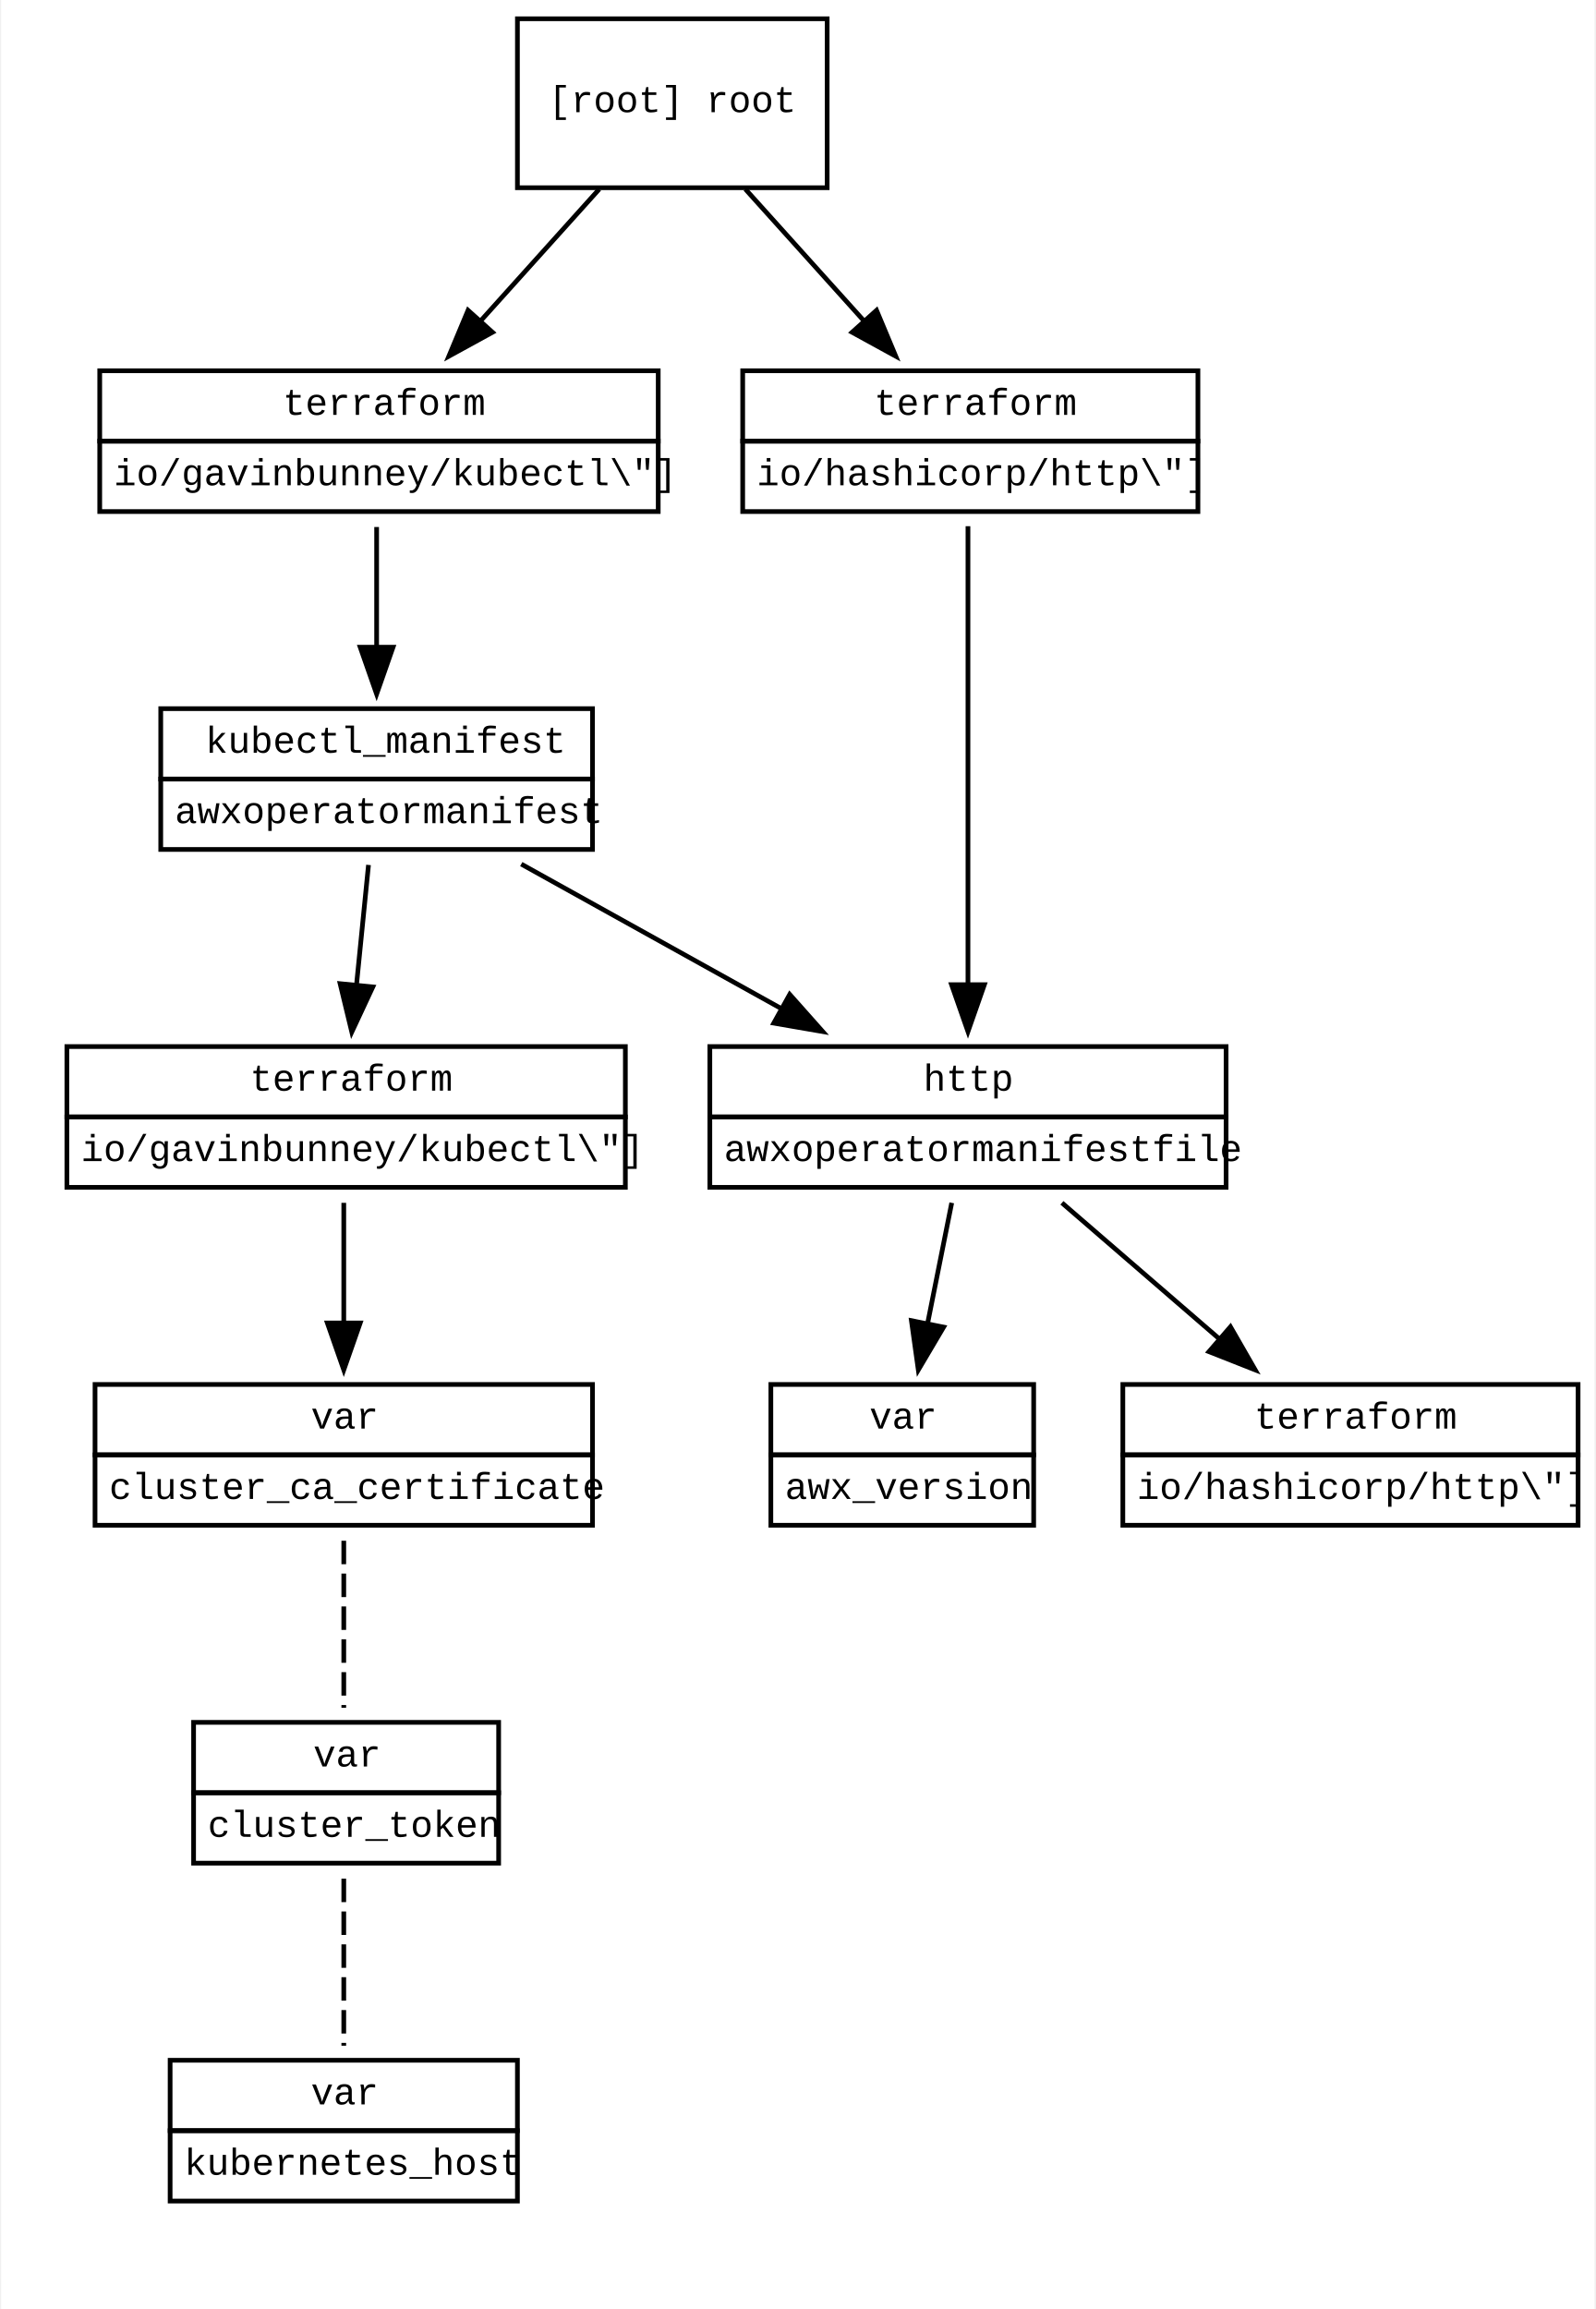
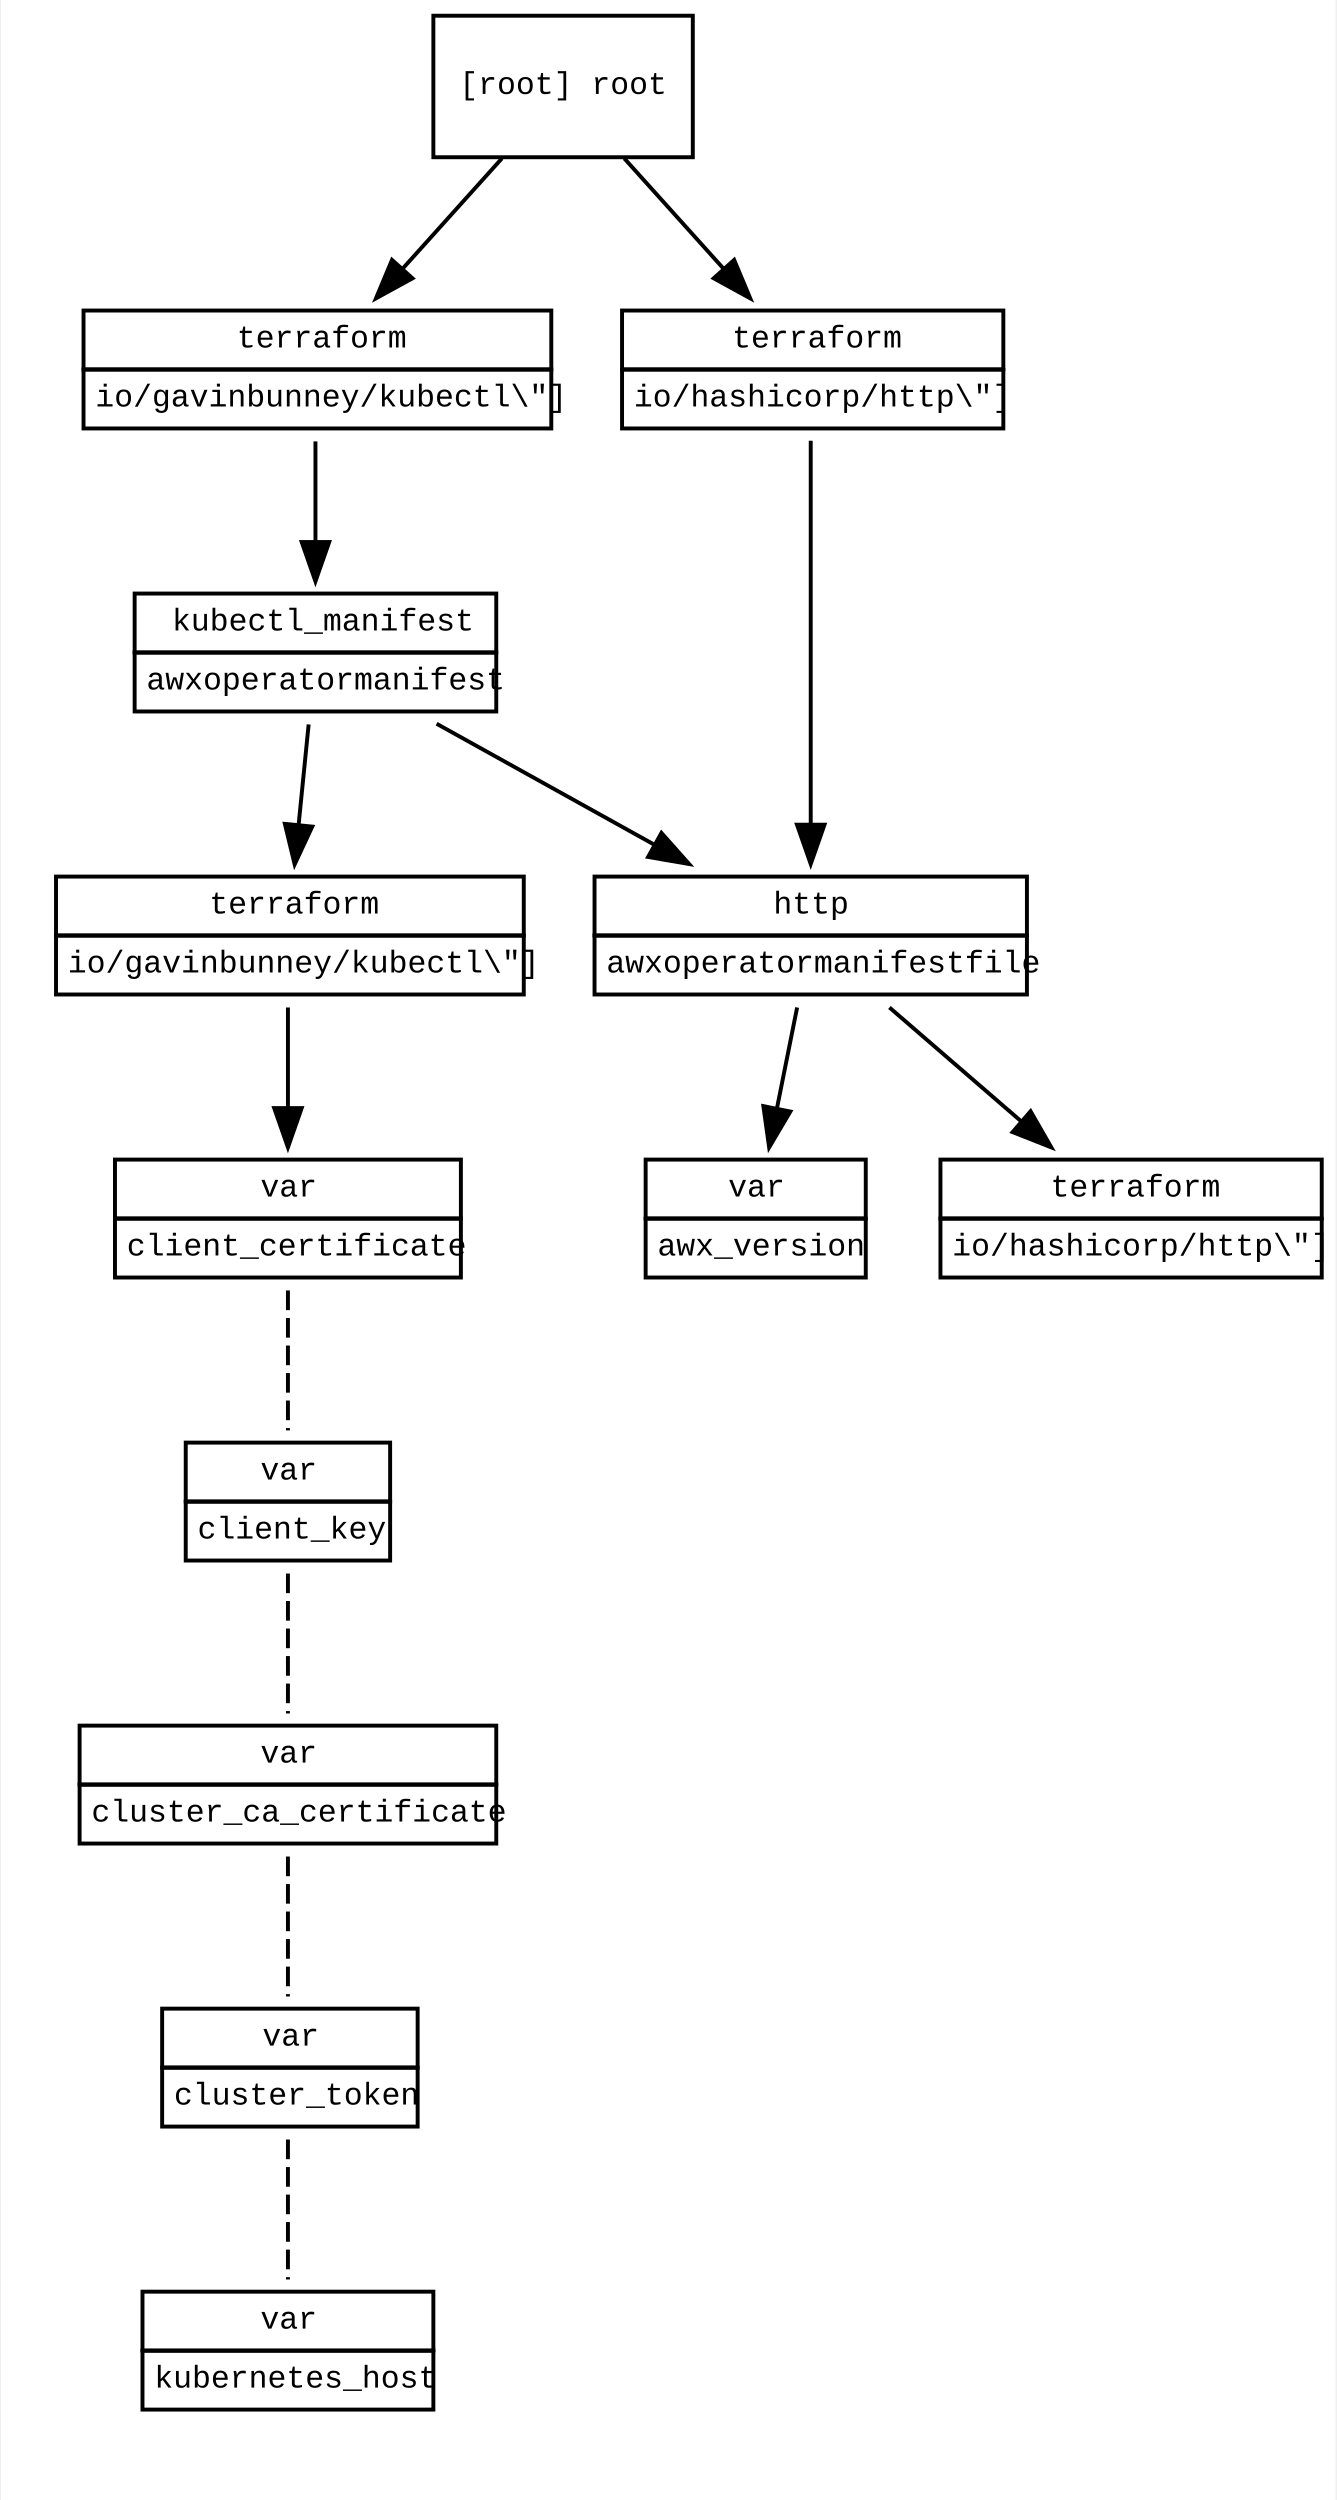
- <svg xmlns="http://www.w3.org/2000/svg" width="340pt" height="492pt" viewBox="0.00 0.00 339.50 492.00">
-   <g id="graph0" class="graph" transform="scale(1 1) rotate(0) translate(4 488)">
-     <polygon fill="white" stroke="transparent" points="-4,4 -4,-488 335.5,-488 335.5,4 -4,4" />
+ <svg xmlns="http://www.w3.org/2000/svg" width="340pt" height="636pt" viewBox="0.00 0.00 339.50 636.00">
+   <g id="graph0" class="graph" transform="scale(1 1) rotate(0) translate(4 632)">
+     <polygon fill="white" stroke="transparent" points="-4,4 -4,-632 335.5,-632 335.5,4 -4,4" />
    <g id="clust2" class="cluster">
</g>
    <g id="clust3" class="cluster">
</g>
    <g id="node_0" class="node">
-       <polygon fill="none" stroke="black" points="147,-250 147,-265 257,-265 257,-250 147,-250" />
-       <text text-anchor="start" x="192.5" y="-255.6" font-family="courier new" font-size="8.00">http</text>
-       <polygon fill="none" stroke="black" points="147,-235 147,-250 257,-250 257,-235 147,-235" />
-       <text text-anchor="start" x="150" y="-240.6" font-family="courier new" font-size="8.00">awxoperatormanifestfile</text>
+       <polygon fill="none" stroke="black" points="147,-394 147,-409 257,-409 257,-394 147,-394" />
+       <text text-anchor="start" x="192.5" y="-399.6" font-family="courier new" font-size="8.00">http</text>
+       <polygon fill="none" stroke="black" points="147,-379 147,-394 257,-394 257,-379 147,-379" />
+       <text text-anchor="start" x="150" y="-384.6" font-family="courier new" font-size="8.00">awxoperatormanifestfile</text>
    </g>
    <g id="node_3" class="node">
-       <polygon fill="none" stroke="black" points="235,-178 235,-193 332,-193 332,-178 235,-178" />
-       <text text-anchor="start" x="263" y="-183.6" font-family="courier new" font-size="8.00">terraform</text>
-       <polygon fill="none" stroke="black" points="235,-163 235,-178 332,-178 332,-163 235,-163" />
-       <text text-anchor="start" x="238" y="-168.6" font-family="courier new" font-size="8.00">io/hashicorp/http\"]</text>
+       <polygon fill="none" stroke="black" points="235,-322 235,-337 332,-337 332,-322 235,-322" />
+       <text text-anchor="start" x="263" y="-327.6" font-family="courier new" font-size="8.00">terraform</text>
+       <polygon fill="none" stroke="black" points="235,-307 235,-322 332,-322 332,-307 235,-307" />
+       <text text-anchor="start" x="238" y="-312.6" font-family="courier new" font-size="8.00">io/hashicorp/http\"]</text>
    </g>
    <g id="edge_0" class="edge">
-       <path fill="none" stroke="black" d="M222.02,-231.7C232.13,-222.97 244.54,-212.24 255.52,-202.75" />
-       <polygon fill="black" stroke="black" points="257.93,-205.29 263.21,-196.1 253.35,-199.99 257.93,-205.29" />
+       <path fill="none" stroke="black" d="M222.02,-375.7C232.13,-366.97 244.54,-356.24 255.52,-346.75" />
+       <polygon fill="black" stroke="black" points="257.93,-349.29 263.21,-340.1 253.35,-343.99 257.93,-349.29" />
    </g>
    <g id="node_4" class="node">
-       <polygon fill="none" stroke="black" points="160,-178 160,-193 216,-193 216,-178 160,-178" />
-       <text text-anchor="start" x="181" y="-183.6" font-family="courier new" font-size="8.00">var</text>
-       <polygon fill="none" stroke="black" points="160,-163 160,-178 216,-178 216,-163 160,-163" />
-       <text text-anchor="start" x="163" y="-168.6" font-family="courier new" font-size="8.00">awx_version</text>
+       <polygon fill="none" stroke="black" points="160,-322 160,-337 216,-337 216,-322 160,-322" />
+       <text text-anchor="start" x="181" y="-327.6" font-family="courier new" font-size="8.00">var</text>
+       <polygon fill="none" stroke="black" points="160,-307 160,-322 216,-322 216,-307 160,-307" />
+       <text text-anchor="start" x="163" y="-312.6" font-family="courier new" font-size="8.00">awx_version</text>
    </g>
    <g id="edge_1" class="edge">
-       <path fill="none" stroke="black" d="M198.54,-231.7C197,-223.98 195.14,-214.71 193.42,-206.11" />
-       <polygon fill="black" stroke="black" points="196.81,-205.22 191.42,-196.1 189.95,-206.6 196.81,-205.22" />
+       <path fill="none" stroke="black" d="M198.54,-375.7C197,-367.98 195.14,-358.71 193.42,-350.11" />
+       <polygon fill="black" stroke="black" points="196.81,-349.22 191.42,-340.1 189.95,-350.6 196.81,-349.22" />
    </g>
    <g id="node_1" class="node">
-       <polygon fill="none" stroke="black" points="30,-322 30,-337 122,-337 122,-322 30,-322" />
-       <text text-anchor="start" x="39.5" y="-327.6" font-family="courier new" font-size="8.00">kubectl_manifest</text>
-       <polygon fill="none" stroke="black" points="30,-307 30,-322 122,-322 122,-307 30,-307" />
-       <text text-anchor="start" x="33" y="-312.6" font-family="courier new" font-size="8.00">awxoperatormanifest</text>
+       <polygon fill="none" stroke="black" points="30,-466 30,-481 122,-481 122,-466 30,-466" />
+       <text text-anchor="start" x="39.5" y="-471.6" font-family="courier new" font-size="8.00">kubectl_manifest</text>
+       <polygon fill="none" stroke="black" points="30,-451 30,-466 122,-466 122,-451 30,-451" />
+       <text text-anchor="start" x="33" y="-456.6" font-family="courier new" font-size="8.00">awxoperatormanifest</text>
    </g>
    <g id="edge_2" class="edge">
-       <path fill="none" stroke="black" d="M106.82,-303.88C123.45,-294.64 144.16,-283.13 162.02,-273.21" />
-       <polygon fill="black" stroke="black" points="164.02,-276.11 171.06,-268.19 160.62,-269.99 164.02,-276.11" />
+       <path fill="none" stroke="black" d="M106.82,-447.88C123.45,-438.64 144.16,-427.13 162.02,-417.21" />
+       <polygon fill="black" stroke="black" points="164.02,-420.11 171.06,-412.19 160.62,-413.99 164.02,-420.11" />
    </g>
    <g id="node_2" class="node">
-       <polygon fill="none" stroke="black" points="10,-250 10,-265 129,-265 129,-250 10,-250" />
-       <text text-anchor="start" x="49" y="-255.6" font-family="courier new" font-size="8.00">terraform</text>
-       <polygon fill="none" stroke="black" points="10,-235 10,-250 129,-250 129,-235 10,-235" />
-       <text text-anchor="start" x="13" y="-240.6" font-family="courier new" font-size="8.00">io/gavinbunney/kubectl\"]</text>
+       <polygon fill="none" stroke="black" points="10,-394 10,-409 129,-409 129,-394 10,-394" />
+       <text text-anchor="start" x="49" y="-399.6" font-family="courier new" font-size="8.00">terraform</text>
+       <polygon fill="none" stroke="black" points="10,-379 10,-394 129,-394 129,-379 10,-379" />
+       <text text-anchor="start" x="13" y="-384.6" font-family="courier new" font-size="8.00">io/gavinbunney/kubectl\"]</text>
    </g>
    <g id="edge_3" class="edge">
-       <path fill="none" stroke="black" d="M74.27,-303.7C73.5,-295.98 72.57,-286.71 71.71,-278.11" />
-       <polygon fill="black" stroke="black" points="75.19,-277.71 70.71,-268.1 68.22,-278.4 75.19,-277.71" />
+       <path fill="none" stroke="black" d="M74.27,-447.7C73.5,-439.98 72.57,-430.71 71.71,-422.11" />
+       <polygon fill="black" stroke="black" points="75.19,-421.71 70.71,-412.1 68.22,-422.4 75.19,-421.71" />
    </g>
    <g id="node_5" class="node">
+       <polygon fill="none" stroke="black" points="25,-322 25,-337 113,-337 113,-322 25,-322" />
+       <text text-anchor="start" x="62" y="-327.6" font-family="courier new" font-size="8.00">var</text>
+       <polygon fill="none" stroke="black" points="25,-307 25,-322 113,-322 113,-307 25,-307" />
+       <text text-anchor="start" x="28" y="-312.6" font-family="courier new" font-size="8.00">client_certificate</text>
+     </g>
+     <g id="edge_5" class="edge">
+       <path fill="none" stroke="black" d="M69,-375.7C69,-367.98 69,-358.71 69,-350.11" />
+       <polygon fill="black" stroke="black" points="72.5,-350.1 69,-340.1 65.5,-350.1 72.5,-350.1" />
+     </g>
+     <g id="node_10" class="node">
+       <polygon fill="none" stroke="black" points="17,-538 17,-553 136,-553 136,-538 17,-538" />
+       <text text-anchor="start" x="56" y="-543.6" font-family="courier new" font-size="8.00">terraform</text>
+       <polygon fill="none" stroke="black" points="17,-523 17,-538 136,-538 136,-523 17,-523" />
+       <text text-anchor="start" x="20" y="-528.6" font-family="courier new" font-size="8.00">io/gavinbunney/kubectl\"]</text>
+     </g>
+     <g id="edge_4" class="edge">
+       <path fill="none" stroke="black" d="M76,-519.7C76,-511.98 76,-502.71 76,-494.11" />
+       <polygon fill="black" stroke="black" points="79.5,-494.1 76,-484.1 72.5,-494.1 79.5,-494.1" />
+     </g>
+     <g id="node_11" class="node">
+       <polygon fill="none" stroke="black" points="154,-538 154,-553 251,-553 251,-538 154,-538" />
+       <text text-anchor="start" x="182" y="-543.6" font-family="courier new" font-size="8.00">terraform</text>
+       <polygon fill="none" stroke="black" points="154,-523 154,-538 251,-538 251,-523 154,-523" />
+       <text text-anchor="start" x="157" y="-528.6" font-family="courier new" font-size="8.00">io/hashicorp/http\"]</text>
+     </g>
+     <g id="edge_10" class="edge">
+       <path fill="none" stroke="black" d="M202,-519.87C202,-495.67 202,-451.21 202,-422.39" />
+       <polygon fill="black" stroke="black" points="205.5,-422.19 202,-412.19 198.5,-422.19 205.5,-422.19" />
+     </g>
+     <g id="node_12" class="node">
+       <polygon fill="none" stroke="black" points="172,-628 106,-628 106,-592 172,-592 172,-628" />
+       <text text-anchor="middle" x="139" y="-608.1" font-family="courier new" font-size="8.00">[root] root</text>
+     </g>
+     <g id="edge_11" class="edge">
+       <path fill="none" stroke="black" d="M123.43,-591.7C115.8,-583.22 106.48,-572.86 98.12,-563.58" />
+       <polygon fill="black" stroke="black" points="100.69,-561.2 91.39,-556.1 95.48,-565.88 100.69,-561.2" />
+     </g>
+     <g id="edge_12" class="edge">
+       <path fill="none" stroke="black" d="M154.57,-591.7C162.2,-583.22 171.52,-572.86 179.88,-563.58" />
+       <polygon fill="black" stroke="black" points="182.52,-565.88 186.61,-556.1 177.31,-561.2 182.52,-565.88" />
+     </g>
+     <g id="node_6" class="node">
+       <polygon fill="none" stroke="black" points="43,-250 43,-265 95,-265 95,-250 43,-250" />
+       <text text-anchor="start" x="62" y="-255.6" font-family="courier new" font-size="8.00">var</text>
+       <polygon fill="none" stroke="black" points="43,-235 43,-250 95,-250 95,-235 43,-235" />
+       <text text-anchor="start" x="46" y="-240.6" font-family="courier new" font-size="8.00">client_key</text>
+     </g>
+     <g id="edge_13" class="edge">
+       <path fill="none" stroke="black" stroke-dasharray="5,2" d="M69,-303.7C69,-292.85 69,-278.92 69,-268.1" />
+     </g>
+     <g id="node_7" class="node">
      <polygon fill="none" stroke="black" points="16,-178 16,-193 122,-193 122,-178 16,-178" />
      <text text-anchor="start" x="62" y="-183.6" font-family="courier new" font-size="8.00">var</text>
      <polygon fill="none" stroke="black" points="16,-163 16,-178 122,-178 122,-163 16,-163" />
      <text text-anchor="start" x="19" y="-168.6" font-family="courier new" font-size="8.00">cluster_ca_certificate</text>
    </g>
-     <g id="edge_5" class="edge">
-       <path fill="none" stroke="black" d="M69,-231.7C69,-223.98 69,-214.71 69,-206.11" />
-       <polygon fill="black" stroke="black" points="72.5,-206.1 69,-196.1 65.5,-206.1 72.5,-206.1" />
+     <g id="edge_14" class="edge">
+       <path fill="none" stroke="black" stroke-dasharray="5,2" d="M69,-231.7C69,-220.85 69,-206.92 69,-196.1" />
    </g>
    <g id="node_8" class="node">
-       <polygon fill="none" stroke="black" points="17,-394 17,-409 136,-409 136,-394 17,-394" />
-       <text text-anchor="start" x="56" y="-399.6" font-family="courier new" font-size="8.00">terraform</text>
-       <polygon fill="none" stroke="black" points="17,-379 17,-394 136,-394 136,-379 17,-379" />
-       <text text-anchor="start" x="20" y="-384.6" font-family="courier new" font-size="8.00">io/gavinbunney/kubectl\"]</text>
-     </g>
-     <g id="edge_4" class="edge">
-       <path fill="none" stroke="black" d="M76,-375.7C76,-367.98 76,-358.71 76,-350.11" />
-       <polygon fill="black" stroke="black" points="79.5,-350.1 76,-340.1 72.5,-350.1 79.5,-350.1" />
-     </g>
-     <g id="node_9" class="node">
-       <polygon fill="none" stroke="black" points="154,-394 154,-409 251,-409 251,-394 154,-394" />
-       <text text-anchor="start" x="182" y="-399.6" font-family="courier new" font-size="8.00">terraform</text>
-       <polygon fill="none" stroke="black" points="154,-379 154,-394 251,-394 251,-379 154,-379" />
-       <text text-anchor="start" x="157" y="-384.6" font-family="courier new" font-size="8.00">io/hashicorp/http\"]</text>
-     </g>
-     <g id="edge_8" class="edge">
-       <path fill="none" stroke="black" d="M202,-375.87C202,-351.67 202,-307.21 202,-278.39" />
-       <polygon fill="black" stroke="black" points="205.5,-278.19 202,-268.19 198.5,-278.19 205.5,-278.19" />
-     </g>
-     <g id="node_10" class="node">
-       <polygon fill="none" stroke="black" points="172,-484 106,-484 106,-448 172,-448 172,-484" />
-       <text text-anchor="middle" x="139" y="-464.1" font-family="courier new" font-size="8.00">[root] root</text>
-     </g>
-     <g id="edge_9" class="edge">
-       <path fill="none" stroke="black" d="M123.43,-447.7C115.8,-439.22 106.48,-428.86 98.12,-419.58" />
-       <polygon fill="black" stroke="black" points="100.69,-417.2 91.39,-412.1 95.48,-421.88 100.69,-417.2" />
-     </g>
-     <g id="edge_10" class="edge">
-       <path fill="none" stroke="black" d="M154.57,-447.7C162.2,-439.22 171.52,-428.86 179.88,-419.58" />
-       <polygon fill="black" stroke="black" points="182.52,-421.88 186.61,-412.1 177.31,-417.2 182.52,-421.88" />
-     </g>
-     <g id="node_6" class="node">
      <polygon fill="none" stroke="black" points="37,-106 37,-121 102,-121 102,-106 37,-106" />
      <text text-anchor="start" x="62.5" y="-111.6" font-family="courier new" font-size="8.00">var</text>
      <polygon fill="none" stroke="black" points="37,-91 37,-106 102,-106 102,-91 37,-91" />
      <text text-anchor="start" x="40" y="-96.6" font-family="courier new" font-size="8.00">cluster_token</text>
    </g>
-     <g id="edge_11" class="edge">
+     <g id="edge_15" class="edge">
      <path fill="none" stroke="black" stroke-dasharray="5,2" d="M69,-159.7C69,-148.85 69,-134.92 69,-124.1" />
    </g>
-     <g id="node_7" class="node">
+     <g id="node_9" class="node">
      <polygon fill="none" stroke="black" points="32,-34 32,-49 106,-49 106,-34 32,-34" />
      <text text-anchor="start" x="62" y="-39.6" font-family="courier new" font-size="8.00">var</text>
      <polygon fill="none" stroke="black" points="32,-19 32,-34 106,-34 106,-19 32,-19" />
      <text text-anchor="start" x="35" y="-24.6" font-family="courier new" font-size="8.00">kubernetes_host</text>
    </g>
-     <g id="edge_12" class="edge">
+     <g id="edge_16" class="edge">
      <path fill="none" stroke="black" stroke-dasharray="5,2" d="M69,-87.7C69,-76.85 69,-62.92 69,-52.1" />
    </g>
  </g>
</svg>
